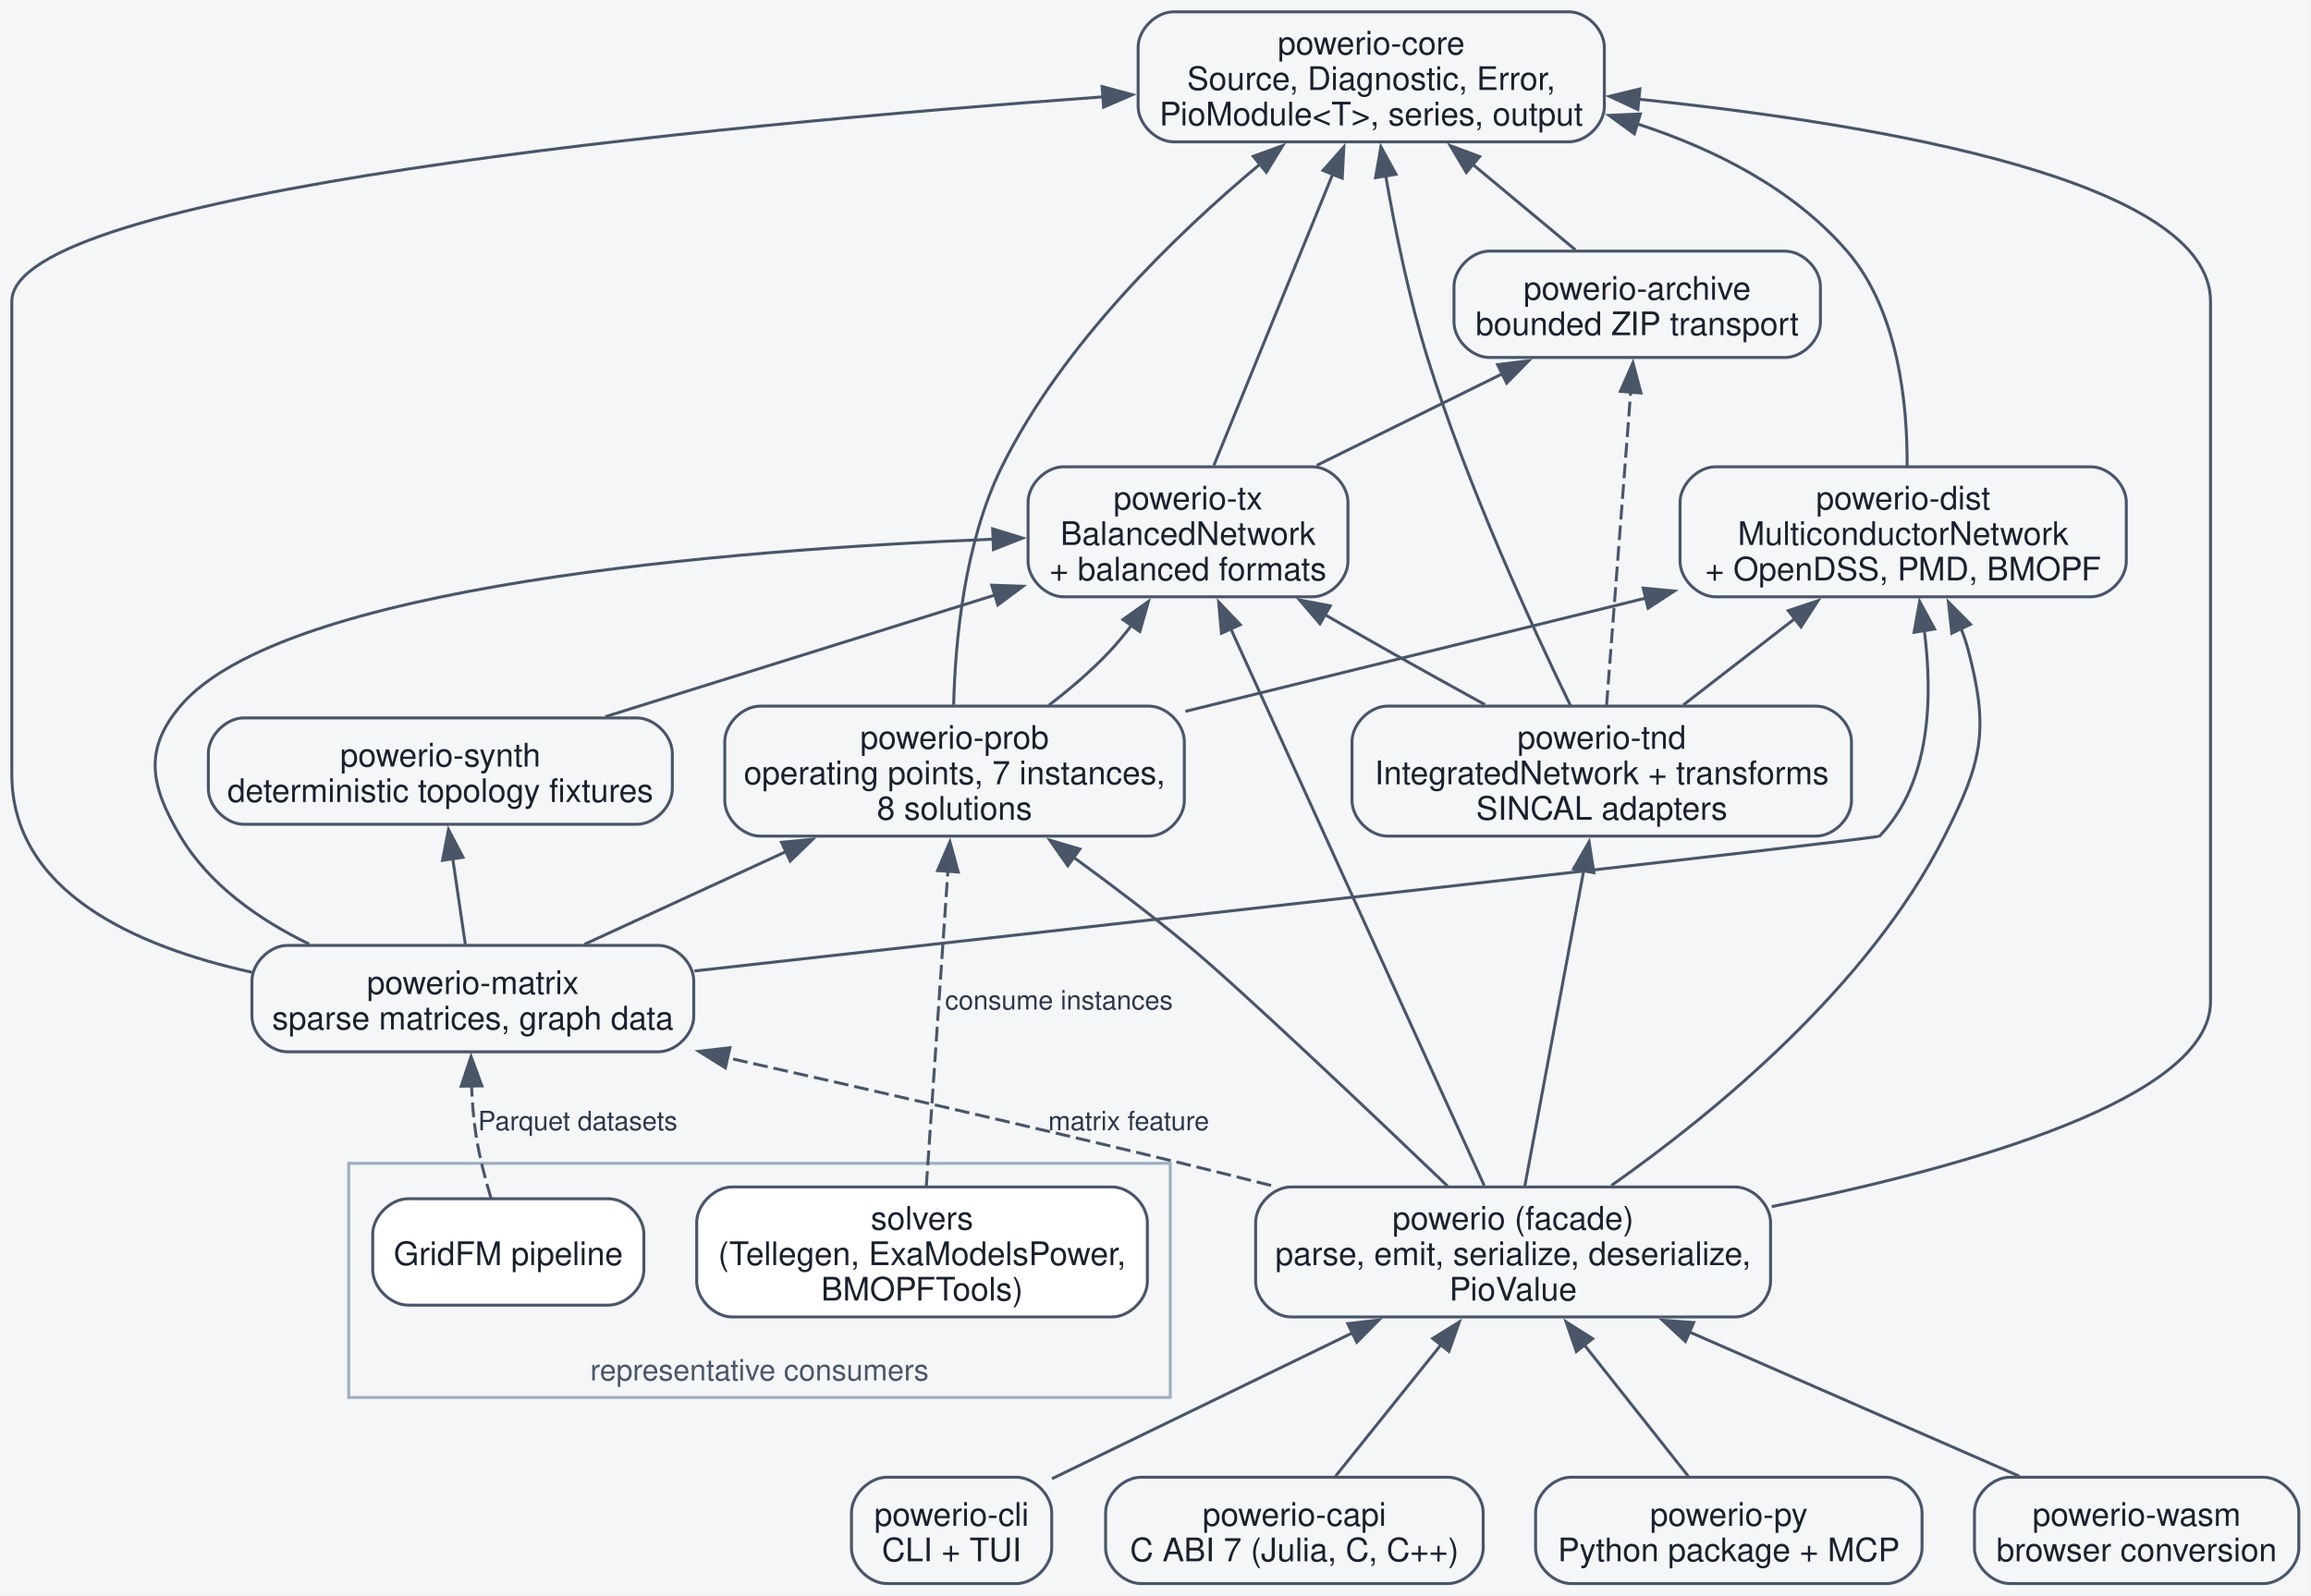
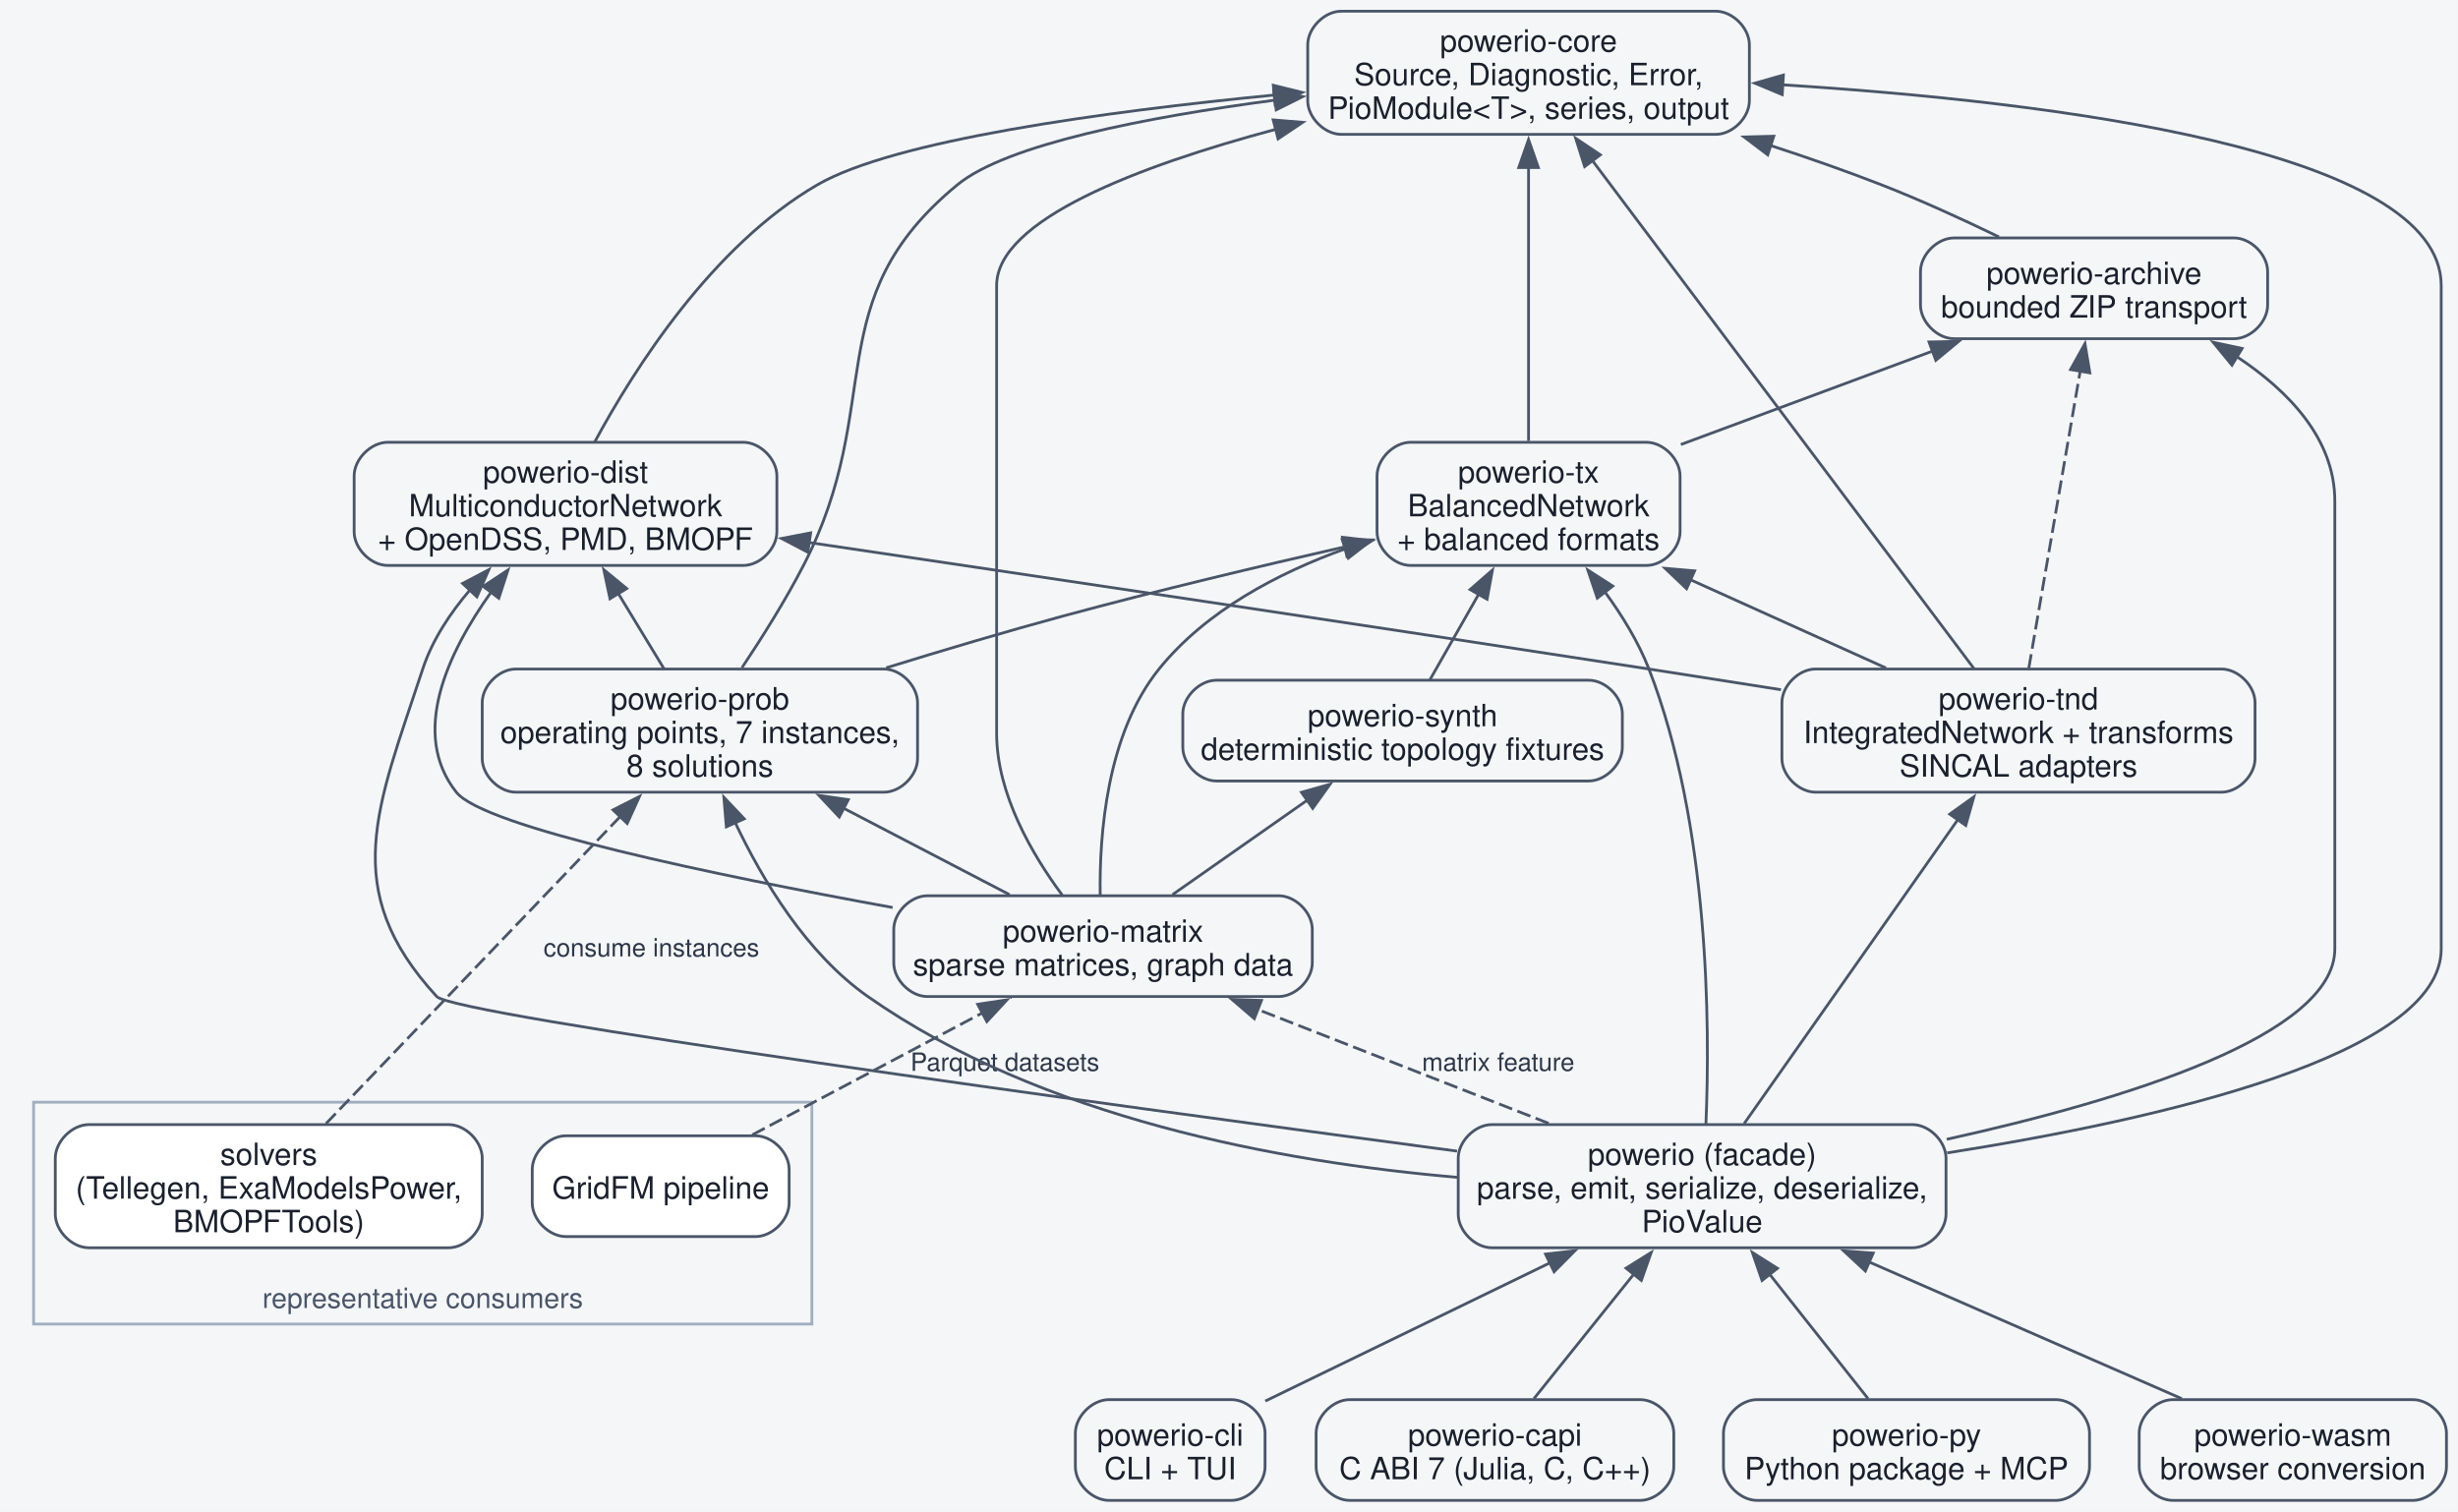
- <svg xmlns="http://www.w3.org/2000/svg" width="782pt" height="540pt" viewBox="0.00 0.00 782.00 540.00">
+ <svg xmlns="http://www.w3.org/2000/svg" width="878pt" height="540pt" viewBox="0.00 0.00 878.00 540.00">
  <g id="graph0" class="graph" transform="scale(1 1) rotate(0) translate(4 536)">
-     <polygon fill="#f4f6f8" stroke="none" points="-4,4 -4,-536 777.88,-536 777.88,4 -4,4" />
+     <polygon fill="#f4f6f8" stroke="none" points="-4,4 -4,-536 873.88,-536 873.88,4 -4,4" />
    <g id="clust1" class="cluster">
-       <polygon fill="#f4f6f8" stroke="#a0aec0" points="114,-63 114,-142.25 392,-142.25 392,-63 114,-63" />
-       <text xml:space="preserve" text-anchor="middle" x="253" y="-68.75" font-family="Helvetica,sans-Serif" font-size="10.00" fill="#4a5568">representative consumers</text>
+       <polygon fill="#f4f6f8" stroke="#a0aec0" points="8,-63 8,-142.25 286,-142.25 286,-63 8,-63" />
+       <text xml:space="preserve" text-anchor="middle" x="147" y="-68.75" font-family="Helvetica,sans-Serif" font-size="10.00" fill="#4a5568">representative consumers</text>
    </g>
    <g id="node1" class="node">
-       <path fill="#ffffff" stroke="#4a5568" d="M372.25,-134.25C372.25,-134.25 243.75,-134.25 243.75,-134.25 237.75,-134.25 231.75,-128.25 231.75,-122.25 231.75,-122.25 231.75,-102.25 231.75,-102.25 231.75,-96.25 237.75,-90.25 243.75,-90.25 243.75,-90.25 372.25,-90.25 372.25,-90.25 378.25,-90.25 384.25,-96.25 384.25,-102.25 384.25,-102.25 384.25,-122.25 384.25,-122.25 384.25,-128.25 378.25,-134.25 372.25,-134.25" />
-       <text xml:space="preserve" text-anchor="middle" x="308" y="-119.8" font-family="Helvetica,sans-Serif" font-size="11.00" fill="#1a202c">solvers</text>
-       <text xml:space="preserve" text-anchor="middle" x="308" y="-107.8" font-family="Helvetica,sans-Serif" font-size="11.00" fill="#1a202c">(Tellegen, ExaModelsPower,</text>
-       <text xml:space="preserve" text-anchor="middle" x="308" y="-95.8" font-family="Helvetica,sans-Serif" font-size="11.00" fill="#1a202c">BMOPFTools)</text>
+       <path fill="#ffffff" stroke="#4a5568" d="M156.25,-134.25C156.25,-134.25 27.75,-134.25 27.75,-134.25 21.75,-134.25 15.75,-128.25 15.75,-122.25 15.75,-122.25 15.75,-102.25 15.75,-102.25 15.75,-96.25 21.75,-90.25 27.75,-90.25 27.75,-90.25 156.25,-90.25 156.25,-90.25 162.25,-90.25 168.25,-96.25 168.25,-102.25 168.25,-102.25 168.25,-122.25 168.25,-122.25 168.25,-128.25 162.25,-134.25 156.25,-134.25" />
+       <text xml:space="preserve" text-anchor="middle" x="92" y="-119.8" font-family="Helvetica,sans-Serif" font-size="11.00" fill="#1a202c">solvers</text>
+       <text xml:space="preserve" text-anchor="middle" x="92" y="-107.8" font-family="Helvetica,sans-Serif" font-size="11.00" fill="#1a202c">(Tellegen, ExaModelsPower,</text>
+       <text xml:space="preserve" text-anchor="middle" x="92" y="-95.8" font-family="Helvetica,sans-Serif" font-size="11.00" fill="#1a202c">BMOPFTools)</text>
    </g>
    <g id="node10" class="node">
-       <path fill="#f4f6f8" stroke="#4a5568" d="M384.75,-297C384.75,-297 253.25,-297 253.25,-297 247.25,-297 241.25,-291 241.25,-285 241.25,-285 241.25,-265 241.25,-265 241.25,-259 247.25,-253 253.25,-253 253.25,-253 384.75,-253 384.75,-253 390.75,-253 396.75,-259 396.75,-265 396.75,-265 396.75,-285 396.75,-285 396.75,-291 390.75,-297 384.75,-297" />
-       <text xml:space="preserve" text-anchor="middle" x="319" y="-282.55" font-family="Helvetica,sans-Serif" font-size="11.00" fill="#1a202c">powerio-prob</text>
-       <text xml:space="preserve" text-anchor="middle" x="319" y="-270.55" font-family="Helvetica,sans-Serif" font-size="11.00" fill="#1a202c">operating points, 7 instances,</text>
-       <text xml:space="preserve" text-anchor="middle" x="319" y="-258.55" font-family="Helvetica,sans-Serif" font-size="11.00" fill="#1a202c">8 solutions</text>
+       <path fill="#f4f6f8" stroke="#4a5568" d="M311.75,-297C311.75,-297 180.25,-297 180.25,-297 174.25,-297 168.25,-291 168.25,-285 168.25,-285 168.25,-265 168.25,-265 168.25,-259 174.25,-253 180.25,-253 180.25,-253 311.75,-253 311.75,-253 317.75,-253 323.75,-259 323.75,-265 323.75,-265 323.75,-285 323.75,-285 323.75,-291 317.75,-297 311.75,-297" />
+       <text xml:space="preserve" text-anchor="middle" x="246" y="-282.55" font-family="Helvetica,sans-Serif" font-size="11.00" fill="#1a202c">powerio-prob</text>
+       <text xml:space="preserve" text-anchor="middle" x="246" y="-270.55" font-family="Helvetica,sans-Serif" font-size="11.00" fill="#1a202c">operating points, 7 instances,</text>
+       <text xml:space="preserve" text-anchor="middle" x="246" y="-258.55" font-family="Helvetica,sans-Serif" font-size="11.00" fill="#1a202c">8 solutions</text>
+     </g>
+     <g id="edge29" class="edge">
+       <path fill="none" stroke="#4a5568" stroke-dasharray="5,2" d="M112.45,-134.6C139.49,-162.82 187.26,-212.69 217.74,-244.5" />
+       <polygon fill="#4a5568" stroke="#4a5568" points="214.97,-246.67 224.42,-251.47 220.03,-241.83 214.97,-246.67" />
+       <text xml:space="preserve" text-anchor="middle" x="228.69" y="-194.32" font-family="Helvetica,sans-Serif" font-size="9.00" fill="#2d3748">consume instances</text>
+     </g>
+     <g id="node2" class="node">
+       <path fill="#ffffff" stroke="#4a5568" d="M265.88,-130.25C265.88,-130.25 198.12,-130.25 198.12,-130.25 192.12,-130.25 186.12,-124.25 186.12,-118.25 186.12,-118.25 186.12,-106.25 186.12,-106.25 186.12,-100.25 192.12,-94.25 198.12,-94.25 198.12,-94.25 265.88,-94.25 265.88,-94.25 271.88,-94.25 277.88,-100.25 277.88,-106.25 277.88,-106.25 277.88,-118.25 277.88,-118.25 277.88,-124.25 271.88,-130.25 265.88,-130.25" />
+       <text xml:space="preserve" text-anchor="middle" x="232" y="-107.8" font-family="Helvetica,sans-Serif" font-size="11.00" fill="#1a202c">GridFM pipeline</text>
+     </g>
+     <g id="node8" class="node">
+       <path fill="#f4f6f8" stroke="#4a5568" d="M452.75,-216C452.75,-216 327.25,-216 327.25,-216 321.25,-216 315.25,-210 315.25,-204 315.25,-204 315.25,-192 315.25,-192 315.25,-186 321.25,-180 327.25,-180 327.25,-180 452.75,-180 452.75,-180 458.75,-180 464.75,-186 464.75,-192 464.75,-192 464.75,-204 464.75,-204 464.75,-210 458.75,-216 452.75,-216" />
+       <text xml:space="preserve" text-anchor="middle" x="390" y="-199.55" font-family="Helvetica,sans-Serif" font-size="11.00" fill="#1a202c">powerio-matrix</text>
+       <text xml:space="preserve" text-anchor="middle" x="390" y="-187.55" font-family="Helvetica,sans-Serif" font-size="11.00" fill="#1a202c">sparse matrices, graph data</text>
+     </g>
+     <g id="edge30" class="edge">
+       <path fill="none" stroke="#4a5568" stroke-dasharray="5,2" d="M264.74,-130.6C288.6,-143.25 321.15,-160.5 347.09,-174.25" />
+       <polygon fill="#4a5568" stroke="#4a5568" points="345.22,-177.23 355.7,-178.82 348.5,-171.04 345.22,-177.23" />
+       <text xml:space="preserve" text-anchor="middle" x="354.96" y="-153.45" font-family="Helvetica,sans-Serif" font-size="9.00" fill="#2d3748">Parquet datasets</text>
+     </g>
+     <g id="node3" class="node">
+       <path fill="#f4f6f8" stroke="#4a5568" d="M435.88,-36C435.88,-36 392.12,-36 392.12,-36 386.12,-36 380.12,-30 380.12,-24 380.12,-24 380.12,-12 380.12,-12 380.12,-6 386.12,0 392.12,0 392.12,0 435.88,0 435.88,0 441.88,0 447.88,-6 447.88,-12 447.88,-12 447.88,-24 447.88,-24 447.88,-30 441.88,-36 435.88,-36" />
+       <text xml:space="preserve" text-anchor="middle" x="414" y="-19.55" font-family="Helvetica,sans-Serif" font-size="11.00" fill="#1a202c">powerio-cli</text>
+       <text xml:space="preserve" text-anchor="middle" x="414" y="-7.55" font-family="Helvetica,sans-Serif" font-size="11.00" fill="#1a202c">CLI + TUI</text>
+     </g>
+     <g id="node7" class="node">
+       <path fill="#f4f6f8" stroke="#4a5568" d="M679.12,-134.25C679.12,-134.25 528.88,-134.25 528.88,-134.25 522.88,-134.25 516.88,-128.25 516.88,-122.25 516.88,-122.25 516.88,-102.25 516.88,-102.25 516.88,-96.25 522.88,-90.25 528.88,-90.25 528.88,-90.25 679.12,-90.25 679.12,-90.25 685.12,-90.25 691.12,-96.25 691.12,-102.25 691.12,-102.25 691.12,-122.25 691.12,-122.25 691.12,-128.25 685.12,-134.25 679.12,-134.25" />
+       <text xml:space="preserve" text-anchor="middle" x="604" y="-119.8" font-family="Helvetica,sans-Serif" font-size="11.00" fill="#1a202c">powerio (facade)</text>
+       <text xml:space="preserve" text-anchor="middle" x="604" y="-107.8" font-family="Helvetica,sans-Serif" font-size="11.00" fill="#1a202c">parse, emit, serialize, deserialize,</text>
+       <text xml:space="preserve" text-anchor="middle" x="604" y="-95.8" font-family="Helvetica,sans-Serif" font-size="11.00" fill="#1a202c">PioValue</text>
+     </g>
+     <g id="edge25" class="edge">
+       <path fill="none" stroke="#4a5568" d="M447.97,-35.49C476.19,-49.19 516.87,-68.95 549.62,-84.85" />
+       <polygon fill="#4a5568" stroke="#4a5568" points="548.06,-87.98 558.58,-89.2 551.12,-81.68 548.06,-87.98" />
+     </g>
+     <g id="node4" class="node">
+       <path fill="#f4f6f8" stroke="#4a5568" d="M581.88,-36C581.88,-36 478.12,-36 478.12,-36 472.12,-36 466.12,-30 466.12,-24 466.12,-24 466.12,-12 466.12,-12 466.12,-6 472.12,0 478.12,0 478.12,0 581.88,0 581.88,0 587.88,0 593.88,-6 593.88,-12 593.88,-12 593.88,-24 593.88,-24 593.88,-30 587.88,-36 581.88,-36" />
+       <text xml:space="preserve" text-anchor="middle" x="530" y="-19.55" font-family="Helvetica,sans-Serif" font-size="11.00" fill="#1a202c">powerio-capi</text>
+       <text xml:space="preserve" text-anchor="middle" x="530" y="-7.55" font-family="Helvetica,sans-Serif" font-size="11.00" fill="#1a202c">C ABI 7 (Julia, C, C++)</text>
+     </g>
+     <g id="edge26" class="edge">
+       <path fill="none" stroke="#4a5568" d="M543.92,-36.35C553.97,-48.89 567.81,-66.14 579.68,-80.93" />
+       <polygon fill="#4a5568" stroke="#4a5568" points="576.82,-82.96 585.81,-88.57 582.28,-78.58 576.82,-82.96" />
+     </g>
+     <g id="node5" class="node">
+       <path fill="#f4f6f8" stroke="#4a5568" d="M730.38,-36C730.38,-36 623.62,-36 623.62,-36 617.62,-36 611.62,-30 611.62,-24 611.62,-24 611.62,-12 611.62,-12 611.62,-6 617.62,0 623.62,0 623.62,0 730.38,0 730.38,0 736.38,0 742.38,-6 742.38,-12 742.38,-12 742.38,-24 742.38,-24 742.38,-30 736.38,-36 730.38,-36" />
+       <text xml:space="preserve" text-anchor="middle" x="677" y="-19.55" font-family="Helvetica,sans-Serif" font-size="11.00" fill="#1a202c">powerio-py</text>
+       <text xml:space="preserve" text-anchor="middle" x="677" y="-7.55" font-family="Helvetica,sans-Serif" font-size="11.00" fill="#1a202c">Python package + MCP</text>
+     </g>
+     <g id="edge27" class="edge">
+       <path fill="none" stroke="#4a5568" d="M663.27,-36.35C653.35,-48.89 639.7,-66.14 627.99,-80.93" />
+       <polygon fill="#4a5568" stroke="#4a5568" points="625.41,-78.55 621.95,-88.57 630.9,-82.9 625.41,-78.55" />
+     </g>
+     <g id="node6" class="node">
+       <path fill="#f4f6f8" stroke="#4a5568" d="M857.88,-36C857.88,-36 772.12,-36 772.12,-36 766.12,-36 760.12,-30 760.12,-24 760.12,-24 760.12,-12 760.12,-12 760.12,-6 766.12,0 772.12,0 772.12,0 857.88,0 857.88,0 863.88,0 869.88,-6 869.88,-12 869.88,-12 869.88,-24 869.88,-24 869.88,-30 863.88,-36 857.88,-36" />
+       <text xml:space="preserve" text-anchor="middle" x="815" y="-19.55" font-family="Helvetica,sans-Serif" font-size="11.00" fill="#1a202c">powerio-wasm</text>
+       <text xml:space="preserve" text-anchor="middle" x="815" y="-7.55" font-family="Helvetica,sans-Serif" font-size="11.00" fill="#1a202c">browser conversion</text>
    </g>
    <g id="edge28" class="edge">
-       <path fill="none" stroke="#4a5568" stroke-dasharray="5,2" d="M309.46,-134.6C311.33,-161.86 314.57,-209.32 316.75,-241.19" />
-       <polygon fill="#4a5568" stroke="#4a5568" points="313.26,-241.32 317.43,-251.06 320.24,-240.84 313.26,-241.32" />
-       <text xml:space="preserve" text-anchor="middle" x="354.33" y="-194.32" font-family="Helvetica,sans-Serif" font-size="9.00" fill="#2d3748">consume instances</text>
-     </g>
-     <g id="node2" class="node">
-       <path fill="#ffffff" stroke="#4a5568" d="M201.88,-130.25C201.88,-130.25 134.12,-130.25 134.12,-130.25 128.12,-130.25 122.12,-124.25 122.12,-118.25 122.12,-118.25 122.12,-106.25 122.12,-106.25 122.12,-100.25 128.12,-94.25 134.12,-94.25 134.12,-94.25 201.88,-94.25 201.88,-94.25 207.88,-94.25 213.88,-100.25 213.88,-106.25 213.88,-106.25 213.88,-118.25 213.88,-118.25 213.88,-124.25 207.88,-130.25 201.88,-130.25" />
-       <text xml:space="preserve" text-anchor="middle" x="168" y="-107.8" font-family="Helvetica,sans-Serif" font-size="11.00" fill="#1a202c">GridFM pipeline</text>
-     </g>
-     <g id="node8" class="node">
-       <path fill="#f4f6f8" stroke="#4a5568" d="M218.75,-216C218.75,-216 93.25,-216 93.25,-216 87.25,-216 81.25,-210 81.25,-204 81.25,-204 81.25,-192 81.25,-192 81.25,-186 87.25,-180 93.25,-180 93.25,-180 218.75,-180 218.75,-180 224.75,-180 230.75,-186 230.75,-192 230.75,-192 230.75,-204 230.75,-204 230.75,-210 224.75,-216 218.75,-216" />
-       <text xml:space="preserve" text-anchor="middle" x="156" y="-199.55" font-family="Helvetica,sans-Serif" font-size="11.00" fill="#1a202c">powerio-matrix</text>
-       <text xml:space="preserve" text-anchor="middle" x="156" y="-187.55" font-family="Helvetica,sans-Serif" font-size="11.00" fill="#1a202c">sparse matrices, graph data</text>
-     </g>
-     <g id="edge29" class="edge">
-       <path fill="none" stroke="#4a5568" stroke-dasharray="5,2" d="M162.12,-130.52C160.1,-137.22 158.08,-145.01 157,-152.25 156.21,-157.49 155.78,-163.12 155.56,-168.55" />
-       <polygon fill="#4a5568" stroke="#4a5568" points="152.06,-168.35 155.4,-178.4 159.06,-168.46 152.06,-168.35" />
-       <text xml:space="preserve" text-anchor="middle" x="191.5" y="-153.45" font-family="Helvetica,sans-Serif" font-size="9.00" fill="#2d3748">Parquet datasets</text>
-     </g>
-     <g id="node3" class="node">
-       <path fill="#f4f6f8" stroke="#4a5568" d="M339.88,-36C339.88,-36 296.12,-36 296.12,-36 290.12,-36 284.12,-30 284.12,-24 284.12,-24 284.12,-12 284.12,-12 284.12,-6 290.12,0 296.12,0 296.12,0 339.88,0 339.88,0 345.88,0 351.88,-6 351.88,-12 351.88,-12 351.88,-24 351.88,-24 351.88,-30 345.88,-36 339.88,-36" />
-       <text xml:space="preserve" text-anchor="middle" x="318" y="-19.55" font-family="Helvetica,sans-Serif" font-size="11.00" fill="#1a202c">powerio-cli</text>
-       <text xml:space="preserve" text-anchor="middle" x="318" y="-7.55" font-family="Helvetica,sans-Serif" font-size="11.00" fill="#1a202c">CLI + TUI</text>
-     </g>
-     <g id="node7" class="node">
-       <path fill="#f4f6f8" stroke="#4a5568" d="M583.12,-134.25C583.12,-134.25 432.88,-134.25 432.88,-134.25 426.88,-134.25 420.88,-128.25 420.88,-122.25 420.88,-122.25 420.88,-102.25 420.88,-102.25 420.88,-96.25 426.88,-90.25 432.88,-90.25 432.88,-90.25 583.12,-90.25 583.12,-90.25 589.12,-90.25 595.12,-96.25 595.12,-102.25 595.12,-102.25 595.12,-122.25 595.12,-122.25 595.12,-128.25 589.12,-134.25 583.12,-134.25" />
-       <text xml:space="preserve" text-anchor="middle" x="508" y="-119.8" font-family="Helvetica,sans-Serif" font-size="11.00" fill="#1a202c">powerio (facade)</text>
-       <text xml:space="preserve" text-anchor="middle" x="508" y="-107.8" font-family="Helvetica,sans-Serif" font-size="11.00" fill="#1a202c">parse, emit, serialize, deserialize,</text>
-       <text xml:space="preserve" text-anchor="middle" x="508" y="-95.8" font-family="Helvetica,sans-Serif" font-size="11.00" fill="#1a202c">PioValue</text>
+       <path fill="none" stroke="#4a5568" d="M775.31,-36.35C743.8,-50.13 699.25,-69.6 663.48,-85.24" />
+       <polygon fill="#4a5568" stroke="#4a5568" points="662.31,-81.94 654.55,-89.15 665.12,-88.35 662.31,-81.94" />
    </g>
    <g id="edge24" class="edge">
-       <path fill="none" stroke="#4a5568" d="M351.97,-35.49C380.19,-49.19 420.87,-68.95 453.62,-84.85" />
-       <polygon fill="#4a5568" stroke="#4a5568" points="452.06,-87.98 462.58,-89.2 455.12,-81.68 452.06,-87.98" />
-     </g>
-     <g id="node4" class="node">
-       <path fill="#f4f6f8" stroke="#4a5568" d="M485.88,-36C485.88,-36 382.12,-36 382.12,-36 376.12,-36 370.12,-30 370.12,-24 370.12,-24 370.12,-12 370.12,-12 370.12,-6 376.12,0 382.12,0 382.12,0 485.88,0 485.88,0 491.88,0 497.88,-6 497.88,-12 497.88,-12 497.88,-24 497.88,-24 497.88,-30 491.88,-36 485.88,-36" />
-       <text xml:space="preserve" text-anchor="middle" x="434" y="-19.55" font-family="Helvetica,sans-Serif" font-size="11.00" fill="#1a202c">powerio-capi</text>
-       <text xml:space="preserve" text-anchor="middle" x="434" y="-7.55" font-family="Helvetica,sans-Serif" font-size="11.00" fill="#1a202c">C ABI 7 (Julia, C, C++)</text>
-     </g>
-     <g id="edge25" class="edge">
-       <path fill="none" stroke="#4a5568" d="M447.92,-36.35C457.97,-48.89 471.81,-66.14 483.68,-80.93" />
-       <polygon fill="#4a5568" stroke="#4a5568" points="480.82,-82.96 489.81,-88.57 486.28,-78.58 480.82,-82.96" />
-     </g>
-     <g id="node5" class="node">
-       <path fill="#f4f6f8" stroke="#4a5568" d="M634.38,-36C634.38,-36 527.62,-36 527.62,-36 521.62,-36 515.62,-30 515.62,-24 515.62,-24 515.62,-12 515.62,-12 515.62,-6 521.62,0 527.62,0 527.62,0 634.38,0 634.38,0 640.38,0 646.38,-6 646.38,-12 646.38,-12 646.38,-24 646.38,-24 646.38,-30 640.38,-36 634.38,-36" />
-       <text xml:space="preserve" text-anchor="middle" x="581" y="-19.55" font-family="Helvetica,sans-Serif" font-size="11.00" fill="#1a202c">powerio-py</text>
-       <text xml:space="preserve" text-anchor="middle" x="581" y="-7.55" font-family="Helvetica,sans-Serif" font-size="11.00" fill="#1a202c">Python package + MCP</text>
-     </g>
-     <g id="edge26" class="edge">
-       <path fill="none" stroke="#4a5568" d="M567.27,-36.35C557.35,-48.89 543.7,-66.14 531.99,-80.93" />
-       <polygon fill="#4a5568" stroke="#4a5568" points="529.41,-78.55 525.95,-88.57 534.9,-82.9 529.41,-78.55" />
-     </g>
-     <g id="node6" class="node">
-       <path fill="#f4f6f8" stroke="#4a5568" d="M761.88,-36C761.88,-36 676.12,-36 676.12,-36 670.12,-36 664.12,-30 664.12,-24 664.12,-24 664.12,-12 664.12,-12 664.12,-6 670.12,0 676.12,0 676.12,0 761.88,0 761.88,0 767.88,0 773.88,-6 773.88,-12 773.88,-12 773.88,-24 773.88,-24 773.88,-30 767.88,-36 761.88,-36" />
-       <text xml:space="preserve" text-anchor="middle" x="719" y="-19.55" font-family="Helvetica,sans-Serif" font-size="11.00" fill="#1a202c">powerio-wasm</text>
-       <text xml:space="preserve" text-anchor="middle" x="719" y="-7.55" font-family="Helvetica,sans-Serif" font-size="11.00" fill="#1a202c">browser conversion</text>
-     </g>
-     <g id="edge27" class="edge">
-       <path fill="none" stroke="#4a5568" d="M679.31,-36.35C647.8,-50.13 603.25,-69.6 567.48,-85.24" />
-       <polygon fill="#4a5568" stroke="#4a5568" points="566.31,-81.94 558.55,-89.15 569.12,-88.35 566.31,-81.94" />
+       <path fill="none" stroke="#4a5568" stroke-dasharray="5,2" d="M549.17,-134.71C517.24,-147.21 477.1,-162.91 445.12,-175.43" />
+       <polygon fill="#4a5568" stroke="#4a5568" points="444.05,-172.09 436.02,-178.99 446.6,-178.61 444.05,-172.09" />
+       <text xml:space="preserve" text-anchor="middle" x="531.17" y="-153.45" font-family="Helvetica,sans-Serif" font-size="9.00" fill="#2d3748">matrix feature</text>
    </g>
    <g id="edge23" class="edge">
-       <path fill="none" stroke="#4a5568" stroke-dasharray="5,2" d="M426.1,-134.75C415.98,-137.32 405.76,-139.87 396,-142.25 345.08,-154.65 287.86,-167.73 242.08,-178" />
-       <polygon fill="#4a5568" stroke="#4a5568" points="241.46,-174.55 232.47,-180.15 242.99,-181.38 241.46,-174.55" />
-       <text xml:space="preserve" text-anchor="middle" x="377.93" y="-153.45" font-family="Helvetica,sans-Serif" font-size="9.00" fill="#2d3748">matrix feature</text>
+       <path fill="none" stroke="#4a5568" d="M516.69,-115.4C453.19,-120.86 367.86,-136.63 306,-180 284.13,-195.33 268.41,-221.44 258.56,-242.25" />
+       <polygon fill="#4a5568" stroke="#4a5568" points="255.45,-240.63 254.56,-251.19 261.84,-243.49 255.45,-240.63" />
+     </g>
+     <g id="node11" class="node">
+       <path fill="#f4f6f8" stroke="#4a5568" d="M584.12,-378C584.12,-378 499.88,-378 499.88,-378 493.88,-378 487.88,-372 487.88,-366 487.88,-366 487.88,-346 487.88,-346 487.88,-340 493.88,-334 499.88,-334 499.88,-334 584.12,-334 584.12,-334 590.12,-334 596.12,-340 596.12,-346 596.12,-346 596.12,-366 596.12,-366 596.12,-372 590.12,-378 584.12,-378" />
+       <text xml:space="preserve" text-anchor="middle" x="542" y="-363.55" font-family="Helvetica,sans-Serif" font-size="11.00" fill="#1a202c">powerio-tx</text>
+       <text xml:space="preserve" text-anchor="middle" x="542" y="-351.55" font-family="Helvetica,sans-Serif" font-size="11.00" fill="#1a202c">BalancedNetwork</text>
+       <text xml:space="preserve" text-anchor="middle" x="542" y="-339.55" font-family="Helvetica,sans-Serif" font-size="11.00" fill="#1a202c">+ balanced formats</text>
+     </g>
+     <g id="edge21" class="edge">
+       <path fill="none" stroke="#4a5568" d="M605.36,-134.48C606.84,-169.59 606.6,-241.4 585,-297 581.24,-306.68 575.41,-316.16 569.25,-324.57" />
+       <polygon fill="#4a5568" stroke="#4a5568" points="566.56,-322.33 563.17,-332.36 572.08,-326.63 566.56,-322.33" />
+     </g>
+     <g id="node12" class="node">
+       <path fill="#f4f6f8" stroke="#4a5568" d="M261.5,-378C261.5,-378 134.5,-378 134.5,-378 128.5,-378 122.5,-372 122.5,-366 122.5,-366 122.5,-346 122.5,-346 122.5,-340 128.5,-334 134.5,-334 134.5,-334 261.5,-334 261.5,-334 267.5,-334 273.5,-340 273.5,-346 273.5,-346 273.5,-366 273.5,-366 273.5,-372 267.5,-378 261.5,-378" />
+       <text xml:space="preserve" text-anchor="middle" x="198" y="-363.55" font-family="Helvetica,sans-Serif" font-size="11.00" fill="#1a202c">powerio-dist</text>
+       <text xml:space="preserve" text-anchor="middle" x="198" y="-351.55" font-family="Helvetica,sans-Serif" font-size="11.00" fill="#1a202c">MulticonductorNetwork</text>
+       <text xml:space="preserve" text-anchor="middle" x="198" y="-339.55" font-family="Helvetica,sans-Serif" font-size="11.00" fill="#1a202c">+ OpenDSS, PMD, BMOPF</text>
    </g>
    <g id="edge22" class="edge">
-       <path fill="none" stroke="#4a5568" d="M485.83,-134.54C459.01,-160.2 415.3,-201.65 398,-216 385.67,-226.23 371.72,-236.77 359.02,-246.03" />
-       <polygon fill="#4a5568" stroke="#4a5568" points="357.32,-242.94 351.25,-251.62 361.41,-248.61 357.32,-242.94" />
-     </g>
-     <g id="node11" class="node">
-       <path fill="#f4f6f8" stroke="#4a5568" d="M440.12,-378C440.12,-378 355.88,-378 355.88,-378 349.88,-378 343.88,-372 343.88,-366 343.88,-366 343.88,-346 343.88,-346 343.88,-340 349.88,-334 355.88,-334 355.88,-334 440.12,-334 440.12,-334 446.12,-334 452.12,-340 452.12,-346 452.12,-346 452.12,-366 452.12,-366 452.12,-372 446.12,-378 440.12,-378" />
-       <text xml:space="preserve" text-anchor="middle" x="398" y="-363.55" font-family="Helvetica,sans-Serif" font-size="11.00" fill="#1a202c">powerio-tx</text>
-       <text xml:space="preserve" text-anchor="middle" x="398" y="-351.55" font-family="Helvetica,sans-Serif" font-size="11.00" fill="#1a202c">BalancedNetwork</text>
-       <text xml:space="preserve" text-anchor="middle" x="398" y="-339.55" font-family="Helvetica,sans-Serif" font-size="11.00" fill="#1a202c">+ balanced formats</text>
+       <path fill="none" stroke="#4a5568" d="M516.46,-124.77C386.79,-142.04 158.15,-173.32 152,-180 116.77,-218.31 130.75,-247.55 147,-297 150.42,-307.4 156.84,-317.07 164.01,-325.41" />
+       <polygon fill="#4a5568" stroke="#4a5568" points="161.24,-327.57 170.62,-332.49 166.35,-322.79 161.24,-327.57" />
+     </g>
+     <g id="node13" class="node">
+       <path fill="#f4f6f8" stroke="#4a5568" d="M608.88,-532C608.88,-532 475.12,-532 475.12,-532 469.12,-532 463.12,-526 463.12,-520 463.12,-520 463.12,-500 463.12,-500 463.12,-494 469.12,-488 475.12,-488 475.12,-488 608.88,-488 608.88,-488 614.88,-488 620.88,-494 620.88,-500 620.88,-500 620.88,-520 620.88,-520 620.88,-526 614.88,-532 608.88,-532" />
+       <text xml:space="preserve" text-anchor="middle" x="542" y="-517.55" font-family="Helvetica,sans-Serif" font-size="11.00" fill="#1a202c">powerio-core</text>
+       <text xml:space="preserve" text-anchor="middle" x="542" y="-505.55" font-family="Helvetica,sans-Serif" font-size="11.00" fill="#1a202c">Source, Diagnostic, Error,</text>
+       <text xml:space="preserve" text-anchor="middle" x="542" y="-493.55" font-family="Helvetica,sans-Serif" font-size="11.00" fill="#1a202c">PioModule&lt;T&gt;, series, output</text>
+     </g>
+     <g id="edge19" class="edge">
+       <path fill="none" stroke="#4a5568" d="M691.54,-124.14C768.39,-136.23 868,-159.19 868,-197 868,-197 868,-197 868,-434 868,-482.53 729.05,-499.66 632.58,-505.71" />
+       <polygon fill="#4a5568" stroke="#4a5568" points="632.62,-502.2 622.84,-506.28 633.03,-509.19 632.62,-502.2" />
+     </g>
+     <g id="node14" class="node">
+       <path fill="#f4f6f8" stroke="#4a5568" d="M789.5,-297C789.5,-297 644.5,-297 644.5,-297 638.5,-297 632.5,-291 632.5,-285 632.5,-285 632.5,-265 632.5,-265 632.5,-259 638.5,-253 644.5,-253 644.5,-253 789.5,-253 789.5,-253 795.5,-253 801.5,-259 801.5,-265 801.5,-265 801.5,-285 801.5,-285 801.5,-291 795.5,-297 789.5,-297" />
+       <text xml:space="preserve" text-anchor="middle" x="717" y="-282.55" font-family="Helvetica,sans-Serif" font-size="11.00" fill="#1a202c">powerio-tnd</text>
+       <text xml:space="preserve" text-anchor="middle" x="717" y="-270.55" font-family="Helvetica,sans-Serif" font-size="11.00" fill="#1a202c">IntegratedNetwork + transforms</text>
+       <text xml:space="preserve" text-anchor="middle" x="717" y="-258.55" font-family="Helvetica,sans-Serif" font-size="11.00" fill="#1a202c">SINCAL adapters</text>
    </g>
    <g id="edge20" class="edge">
-       <path fill="none" stroke="#4a5568" d="M498.24,-134.7C478.79,-177.44 435.13,-273.39 412.39,-323.37" />
-       <polygon fill="#4a5568" stroke="#4a5568" points="409.32,-321.67 408.37,-332.22 415.69,-324.56 409.32,-321.67" />
-     </g>
-     <g id="node12" class="node">
-       <path fill="#f4f6f8" stroke="#4a5568" d="M703.5,-378C703.5,-378 576.5,-378 576.5,-378 570.5,-378 564.5,-372 564.5,-366 564.5,-366 564.5,-346 564.5,-346 564.5,-340 570.5,-334 576.5,-334 576.5,-334 703.5,-334 703.5,-334 709.5,-334 715.5,-340 715.5,-346 715.5,-346 715.5,-366 715.5,-366 715.5,-372 709.5,-378 703.5,-378" />
-       <text xml:space="preserve" text-anchor="middle" x="640" y="-363.55" font-family="Helvetica,sans-Serif" font-size="11.00" fill="#1a202c">powerio-dist</text>
-       <text xml:space="preserve" text-anchor="middle" x="640" y="-351.55" font-family="Helvetica,sans-Serif" font-size="11.00" fill="#1a202c">MulticonductorNetwork</text>
-       <text xml:space="preserve" text-anchor="middle" x="640" y="-339.55" font-family="Helvetica,sans-Serif" font-size="11.00" fill="#1a202c">+ OpenDSS, PMD, BMOPF</text>
-     </g>
-     <g id="edge21" class="edge">
-       <path fill="none" stroke="#4a5568" d="M541.28,-134.75C575.75,-158.99 628.13,-201.8 654,-253 666.73,-278.19 669.17,-288.7 662,-316 661.36,-318.44 660.52,-320.9 659.56,-323.31" />
-       <polygon fill="#4a5568" stroke="#4a5568" points="656.46,-321.68 655.31,-332.21 662.78,-324.69 656.46,-321.68" />
-     </g>
-     <g id="node13" class="node">
-       <path fill="#f4f6f8" stroke="#4a5568" d="M526.88,-532C526.88,-532 393.12,-532 393.12,-532 387.12,-532 381.12,-526 381.12,-520 381.12,-520 381.12,-500 381.12,-500 381.12,-494 387.12,-488 393.12,-488 393.12,-488 526.88,-488 526.88,-488 532.88,-488 538.88,-494 538.88,-500 538.88,-500 538.88,-520 538.88,-520 538.88,-526 532.88,-532 526.88,-532" />
-       <text xml:space="preserve" text-anchor="middle" x="460" y="-517.55" font-family="Helvetica,sans-Serif" font-size="11.00" fill="#1a202c">powerio-core</text>
-       <text xml:space="preserve" text-anchor="middle" x="460" y="-505.55" font-family="Helvetica,sans-Serif" font-size="11.00" fill="#1a202c">Source, Diagnostic, Error,</text>
-       <text xml:space="preserve" text-anchor="middle" x="460" y="-493.55" font-family="Helvetica,sans-Serif" font-size="11.00" fill="#1a202c">PioModule&lt;T&gt;, series, output</text>
+       <path fill="none" stroke="#4a5568" d="M619.01,-134.6C638.59,-162.46 673.01,-211.42 695.4,-243.27" />
+       <polygon fill="#4a5568" stroke="#4a5568" points="692.45,-245.16 701.06,-251.33 698.17,-241.13 692.45,-245.16" />
+     </g>
+     <g id="node15" class="node">
+       <path fill="#f4f6f8" stroke="#4a5568" d="M794,-451C794,-451 694,-451 694,-451 688,-451 682,-445 682,-439 682,-439 682,-427 682,-427 682,-421 688,-415 694,-415 694,-415 794,-415 794,-415 800,-415 806,-421 806,-427 806,-427 806,-439 806,-439 806,-445 800,-451 794,-451" />
+       <text xml:space="preserve" text-anchor="middle" x="744" y="-434.55" font-family="Helvetica,sans-Serif" font-size="11.00" fill="#1a202c">powerio-archive</text>
+       <text xml:space="preserve" text-anchor="middle" x="744" y="-422.55" font-family="Helvetica,sans-Serif" font-size="11.00" fill="#1a202c">bounded ZIP transport</text>
+     </g>
+     <g id="edge2" class="edge">
+       <path fill="none" stroke="#4a5568" d="M691.38,-129C754.97,-143.04 830,-166.14 830,-197 830,-197 830,-197 830,-357 830,-379.18 813.54,-396.31 795.03,-408.56" />
+       <polygon fill="#4a5568" stroke="#4a5568" points="793.25,-405.55 786.53,-413.74 796.89,-411.52 793.25,-405.55" />
+     </g>
+     <g id="node9" class="node">
+       <path fill="#f4f6f8" stroke="#4a5568" d="M563.5,-293C563.5,-293 430.5,-293 430.5,-293 424.5,-293 418.5,-287 418.5,-281 418.5,-281 418.5,-269 418.5,-269 418.5,-263 424.5,-257 430.5,-257 430.5,-257 563.5,-257 563.5,-257 569.5,-257 575.5,-263 575.5,-269 575.5,-269 575.5,-281 575.5,-281 575.5,-287 569.5,-293 563.5,-293" />
+       <text xml:space="preserve" text-anchor="middle" x="497" y="-276.55" font-family="Helvetica,sans-Serif" font-size="11.00" fill="#1a202c">powerio-synth</text>
+       <text xml:space="preserve" text-anchor="middle" x="497" y="-264.55" font-family="Helvetica,sans-Serif" font-size="11.00" fill="#1a202c">deterministic topology fixtures</text>
    </g>
    <g id="edge18" class="edge">
-       <path fill="none" stroke="#4a5568" d="M595.54,-127.6C662.71,-141.17 744,-164.34 744,-197 744,-197 744,-197 744,-434 744,-474.71 633.53,-493.81 550.39,-502.43" />
-       <polygon fill="#4a5568" stroke="#4a5568" points="550.22,-498.93 540.62,-503.4 550.91,-505.89 550.22,-498.93" />
-     </g>
-     <g id="node14" class="node">
-       <path fill="#f4f6f8" stroke="#4a5568" d="M610.5,-297C610.5,-297 465.5,-297 465.5,-297 459.5,-297 453.5,-291 453.5,-285 453.5,-285 453.5,-265 453.5,-265 453.5,-259 459.5,-253 465.5,-253 465.5,-253 610.5,-253 610.5,-253 616.5,-253 622.5,-259 622.5,-265 622.5,-265 622.5,-285 622.5,-285 622.5,-291 616.5,-297 610.5,-297" />
-       <text xml:space="preserve" text-anchor="middle" x="538" y="-282.55" font-family="Helvetica,sans-Serif" font-size="11.00" fill="#1a202c">powerio-tnd</text>
-       <text xml:space="preserve" text-anchor="middle" x="538" y="-270.55" font-family="Helvetica,sans-Serif" font-size="11.00" fill="#1a202c">IntegratedNetwork + transforms</text>
-       <text xml:space="preserve" text-anchor="middle" x="538" y="-258.55" font-family="Helvetica,sans-Serif" font-size="11.00" fill="#1a202c">SINCAL adapters</text>
-     </g>
-     <g id="edge19" class="edge">
-       <path fill="none" stroke="#4a5568" d="M511.98,-134.6C517.09,-161.98 526.01,-209.73 531.95,-241.61" />
-       <polygon fill="#4a5568" stroke="#4a5568" points="528.45,-241.89 533.72,-251.08 535.33,-240.61 528.45,-241.89" />
-     </g>
-     <g id="node9" class="node">
-       <path fill="#f4f6f8" stroke="#4a5568" d="M211.5,-293C211.5,-293 78.5,-293 78.5,-293 72.5,-293 66.5,-287 66.5,-281 66.5,-281 66.5,-269 66.5,-269 66.5,-263 72.5,-257 78.5,-257 78.5,-257 211.5,-257 211.5,-257 217.5,-257 223.5,-263 223.5,-269 223.5,-269 223.5,-281 223.5,-281 223.5,-287 217.5,-293 211.5,-293" />
-       <text xml:space="preserve" text-anchor="middle" x="145" y="-276.55" font-family="Helvetica,sans-Serif" font-size="11.00" fill="#1a202c">powerio-synth</text>
-       <text xml:space="preserve" text-anchor="middle" x="145" y="-264.55" font-family="Helvetica,sans-Serif" font-size="11.00" fill="#1a202c">deterministic topology fixtures</text>
+       <path fill="none" stroke="#4a5568" d="M414.82,-216.4C429.13,-226.43 447.34,-239.19 462.97,-250.15" />
+       <polygon fill="#4a5568" stroke="#4a5568" points="460.88,-252.96 471.08,-255.83 464.9,-247.22 460.88,-252.96" />
    </g>
    <g id="edge17" class="edge">
-       <path fill="none" stroke="#4a5568" d="M153.45,-216.4C152.19,-225.01 150.63,-235.63 149.19,-245.4" />
-       <polygon fill="#4a5568" stroke="#4a5568" points="145.75,-244.8 147.76,-255.2 152.67,-245.82 145.75,-244.8" />
+       <path fill="none" stroke="#4a5568" d="M356.6,-216.4C338.98,-225.57 316.99,-237.03 297.27,-247.3" />
+       <polygon fill="#4a5568" stroke="#4a5568" points="295.79,-244.12 288.53,-251.85 299.02,-250.33 295.79,-244.12" />
+     </g>
+     <g id="edge15" class="edge">
+       <path fill="none" stroke="#4a5568" d="M388.99,-216.22C388.66,-237.51 391.24,-273.76 410,-297 426.78,-317.79 452.5,-331.32 476.8,-340.04" />
+       <polygon fill="#4a5568" stroke="#4a5568" points="475.43,-343.27 486.02,-343.12 477.65,-336.63 475.43,-343.27" />
    </g>
    <g id="edge16" class="edge">
-       <path fill="none" stroke="#4a5568" d="M193.81,-216.4C214.11,-225.74 239.56,-237.45 262.2,-247.86" />
-       <polygon fill="#4a5568" stroke="#4a5568" points="260.45,-250.91 271,-251.91 263.38,-244.55 260.45,-250.91" />
+       <path fill="none" stroke="#4a5568" d="M314.83,-211.8C251.24,-223.39 168.9,-240.52 159,-253 142.37,-273.96 155.93,-302.81 171.44,-324.48" />
+       <polygon fill="#4a5568" stroke="#4a5568" points="168.61,-326.53 177.45,-332.37 174.18,-322.29 168.61,-326.53" />
    </g>
    <g id="edge14" class="edge">
-       <path fill="none" stroke="#4a5568" d="M100.61,-216.46C83.6,-224.72 66.79,-236.5 57,-253 47.02,-269.82 44.38,-282.06 57,-297 91.51,-337.88 243.19,-349.95 332.21,-353.51" />
-       <polygon fill="#4a5568" stroke="#4a5568" points="331.9,-357 342.02,-353.88 332.16,-350.01 331.9,-357" />
-     </g>
-     <g id="edge15" class="edge">
-       <path fill="none" stroke="#4a5568" d="M231,-207.36C364.86,-222.29 631.13,-252.1 632,-253 649.44,-271.06 650.06,-300.28 647.12,-322.82" />
-       <polygon fill="#4a5568" stroke="#4a5568" points="643.71,-321.98 645.57,-332.41 650.62,-323.1 643.71,-321.98" />
+       <path fill="none" stroke="#4a5568" d="M375.42,-216.25C364.7,-230.71 352,-252.4 352,-274 352,-274 352,-274 352,-434 352,-457.45 402.71,-476.69 451.73,-489.81" />
+       <polygon fill="#4a5568" stroke="#4a5568" points="450.78,-493.17 461.33,-492.3 452.53,-486.4 450.78,-493.17" />
+     </g>
+     <g id="edge5" class="edge">
+       <path fill="none" stroke="#4a5568" d="M506.76,-293.14C511.9,-302.15 518.35,-313.48 524.32,-323.96" />
+       <polygon fill="#4a5568" stroke="#4a5568" points="521.11,-325.39 529.1,-332.35 527.19,-321.93 521.11,-325.39" />
+     </g>
+     <g id="edge12" class="edge">
+       <path fill="none" stroke="#4a5568" d="M312.55,-297.43C332.84,-303.7 355.26,-310.38 376,-316 408.96,-324.93 445.91,-333.73 476.57,-340.7" />
+       <polygon fill="#4a5568" stroke="#4a5568" points="475.56,-344.06 486.09,-342.85 477.11,-337.24 475.56,-344.06" />
    </g>
    <g id="edge13" class="edge">
-       <path fill="none" stroke="#4a5568" d="M81.2,-206.92C41.16,-215.77 0,-234.48 0,-274 0,-274 0,-274 0,-434 0,-471.03 235.16,-493.45 369.21,-503.22" />
-       <polygon fill="#4a5568" stroke="#4a5568" points="368.93,-506.71 379.15,-503.93 369.43,-499.73 368.93,-506.71" />
+       <path fill="none" stroke="#4a5568" d="M233.14,-297.17C228.13,-305.41 222.3,-315.01 216.84,-323.99" />
+       <polygon fill="#4a5568" stroke="#4a5568" points="213.89,-322.11 211.68,-332.48 219.87,-325.75 213.89,-322.11" />
+     </g>
+     <g id="edge11" class="edge">
+       <path fill="none" stroke="#4a5568" d="M261.03,-297.47C268.18,-308.17 276.54,-321.47 283,-334 312.88,-391.95 287.62,-428.61 338,-470 355.6,-484.46 405.51,-494.14 451.55,-500.25" />
+       <polygon fill="#4a5568" stroke="#4a5568" points="450.98,-503.7 461.34,-501.49 451.86,-496.76 450.98,-503.7" />
+     </g>
+     <g id="edge6" class="edge">
+       <path fill="none" stroke="#4a5568" d="M542,-378.46C542,-403.92 542,-446.64 542,-476.24" />
+       <polygon fill="#4a5568" stroke="#4a5568" points="538.5,-476.14 542,-486.14 545.5,-476.14 538.5,-476.14" />
+     </g>
+     <g id="edge3" class="edge">
+       <path fill="none" stroke="#4a5568" d="M596.4,-377.2C624.27,-387.55 658.21,-400.15 686.51,-410.65" />
+       <polygon fill="#4a5568" stroke="#4a5568" points="685.05,-413.84 695.64,-414.04 687.48,-407.28 685.05,-413.84" />
+     </g>
+     <g id="edge9" class="edge">
+       <path fill="none" stroke="#4a5568" d="M208.41,-378.07C222.56,-404.29 250.46,-448.24 288,-470 315.3,-485.82 389.97,-496.07 451.34,-502.07" />
+       <polygon fill="#4a5568" stroke="#4a5568" points="450.83,-505.53 461.12,-502.99 451.49,-498.56 450.83,-505.53" />
+     </g>
+     <g id="edge7" class="edge">
+       <path fill="none" stroke="#4a5568" d="M669.64,-297.38C648.05,-307.13 622.29,-318.75 599.59,-329" />
+       <polygon fill="#4a5568" stroke="#4a5568" points="598.45,-325.68 590.77,-332.98 601.33,-332.06 598.45,-325.68" />
+     </g>
+     <g id="edge8" class="edge">
+       <path fill="none" stroke="#4a5568" d="M632.16,-289.61C616.48,-292.1 600.25,-294.64 585,-297 481.97,-312.92 363.4,-330.59 284.95,-342.2" />
+       <polygon fill="#4a5568" stroke="#4a5568" points="284.55,-338.72 275.17,-343.64 285.57,-345.64 284.55,-338.72" />
+     </g>
+     <g id="edge10" class="edge">
+       <path fill="none" stroke="#4a5568" d="M701.16,-297.09C670,-338.57 600.66,-430.9 564.66,-478.83" />
+       <polygon fill="#4a5568" stroke="#4a5568" points="562.04,-476.48 558.84,-486.58 567.64,-480.69 562.04,-476.48" />
    </g>
    <g id="edge4" class="edge">
-       <path fill="none" stroke="#4a5568" d="M200.84,-293.43C239.76,-305.59 291.82,-321.85 332.68,-334.6" />
-       <polygon fill="#4a5568" stroke="#4a5568" points="331.58,-337.93 342.17,-337.57 333.66,-331.24 331.58,-337.93" />
-     </g>
-     <g id="edge11" class="edge">
-       <path fill="none" stroke="#4a5568" d="M350.93,-297.3C357.92,-302.67 365.01,-308.7 371,-315 373.74,-317.88 376.39,-321.07 378.89,-324.34" />
-       <polygon fill="#4a5568" stroke="#4a5568" points="375.98,-326.29 384.62,-332.43 381.69,-322.24 375.98,-326.29" />
-     </g>
-     <g id="edge12" class="edge">
-       <path fill="none" stroke="#4a5568" d="M397.11,-295.22C444.2,-306.81 504.27,-321.6 552.89,-333.56" />
-       <polygon fill="#4a5568" stroke="#4a5568" points="552.01,-336.95 562.56,-335.94 553.69,-330.15 552.01,-336.95" />
-     </g>
-     <g id="edge10" class="edge">
-       <path fill="none" stroke="#4a5568" d="M318.7,-297.43C319.22,-318.87 322.3,-352.29 335,-378 355.5,-419.51 393.78,-456.61 422.6,-480.64" />
-       <polygon fill="#4a5568" stroke="#4a5568" points="420.08,-483.1 430.04,-486.71 424.5,-477.68 420.08,-483.1" />
-     </g>
-     <g id="edge5" class="edge">
-       <path fill="none" stroke="#4a5568" d="M406.75,-378.46C417.23,-404.14 434.87,-447.4 446.96,-477.03" />
-       <polygon fill="#4a5568" stroke="#4a5568" points="443.7,-478.31 450.72,-486.25 450.19,-475.67 443.7,-478.31" />
-     </g>
-     <g id="node15" class="node">
-       <path fill="#f4f6f8" stroke="#4a5568" d="M600,-451C600,-451 500,-451 500,-451 494,-451 488,-445 488,-439 488,-439 488,-427 488,-427 488,-421 494,-415 500,-415 500,-415 600,-415 600,-415 606,-415 612,-421 612,-427 612,-427 612,-439 612,-439 612,-445 606,-451 600,-451" />
-       <text xml:space="preserve" text-anchor="middle" x="550" y="-434.55" font-family="Helvetica,sans-Serif" font-size="11.00" fill="#1a202c">powerio-archive</text>
-       <text xml:space="preserve" text-anchor="middle" x="550" y="-422.55" font-family="Helvetica,sans-Serif" font-size="11.00" fill="#1a202c">bounded ZIP transport</text>
-     </g>
-     <g id="edge2" class="edge">
-       <path fill="none" stroke="#4a5568" d="M441.56,-378.49C461.28,-388.22 484.59,-399.72 504.53,-409.57" />
-       <polygon fill="#4a5568" stroke="#4a5568" points="502.75,-412.59 513.26,-413.87 505.84,-406.31 502.75,-412.59" />
-     </g>
-     <g id="edge8" class="edge">
-       <path fill="none" stroke="#4a5568" d="M641.33,-378.24C641.48,-399.16 638.41,-430.84 621,-451 602.74,-472.15 576.17,-485.59 549.86,-494.12" />
-       <polygon fill="#4a5568" stroke="#4a5568" points="549.04,-490.71 540.47,-496.95 551.05,-497.42 549.04,-490.71" />
-     </g>
-     <g id="edge6" class="edge">
-       <path fill="none" stroke="#4a5568" d="M498.48,-297.5C488.2,-303.15 477.17,-309.26 467,-315 459.62,-319.16 451.83,-323.62 444.24,-328" />
-       <polygon fill="#4a5568" stroke="#4a5568" points="442.65,-324.87 435.75,-332.91 446.15,-330.93 442.65,-324.87" />
-     </g>
-     <g id="edge7" class="edge">
-       <path fill="none" stroke="#4a5568" d="M565.6,-297.38C577.28,-306.42 591.05,-317.09 603.55,-326.77" />
-       <polygon fill="#4a5568" stroke="#4a5568" points="601.13,-329.32 611.18,-332.68 605.42,-323.79 601.13,-329.32" />
-     </g>
-     <g id="edge9" class="edge">
-       <path fill="none" stroke="#4a5568" d="M527.42,-297.16C514.39,-323.99 492.34,-371.93 479,-415 472.78,-435.09 468.07,-458.24 464.9,-476.54" />
-       <polygon fill="#4a5568" stroke="#4a5568" points="461.46,-475.86 463.28,-486.29 468.37,-477 461.46,-475.86" />
-     </g>
-     <g id="edge3" class="edge">
-       <path fill="none" stroke="#4a5568" stroke-dasharray="5,2" d="M539.64,-297.36C541.76,-324.92 545.46,-372.92 547.81,-403.54" />
-       <polygon fill="#4a5568" stroke="#4a5568" points="544.3,-403.52 548.56,-413.22 551.28,-402.98 544.3,-403.52" />
+       <path fill="none" stroke="#4a5568" stroke-dasharray="5,2" d="M720.7,-297.36C725.47,-324.92 733.77,-372.92 739.07,-403.54" />
+       <polygon fill="#4a5568" stroke="#4a5568" points="735.6,-403.98 740.75,-413.24 742.5,-402.79 735.6,-403.98" />
    </g>
    <g id="edge1" class="edge">
-       <path fill="none" stroke="#4a5568" d="M529.13,-451.4C518.78,-460.02 506.02,-470.65 494.29,-480.42" />
-       <polygon fill="#4a5568" stroke="#4a5568" points="492.18,-477.62 486.74,-486.71 496.67,-483 492.18,-477.62" />
+       <path fill="none" stroke="#4a5568" d="M710.03,-451.36C697.05,-457.65 682.01,-464.54 668,-470 655.29,-474.95 641.67,-479.71 628.25,-484.09" />
+       <polygon fill="#4a5568" stroke="#4a5568" points="627.45,-480.68 619,-487.07 629.59,-487.34 627.45,-480.68" />
    </g>
  </g>
</svg>
